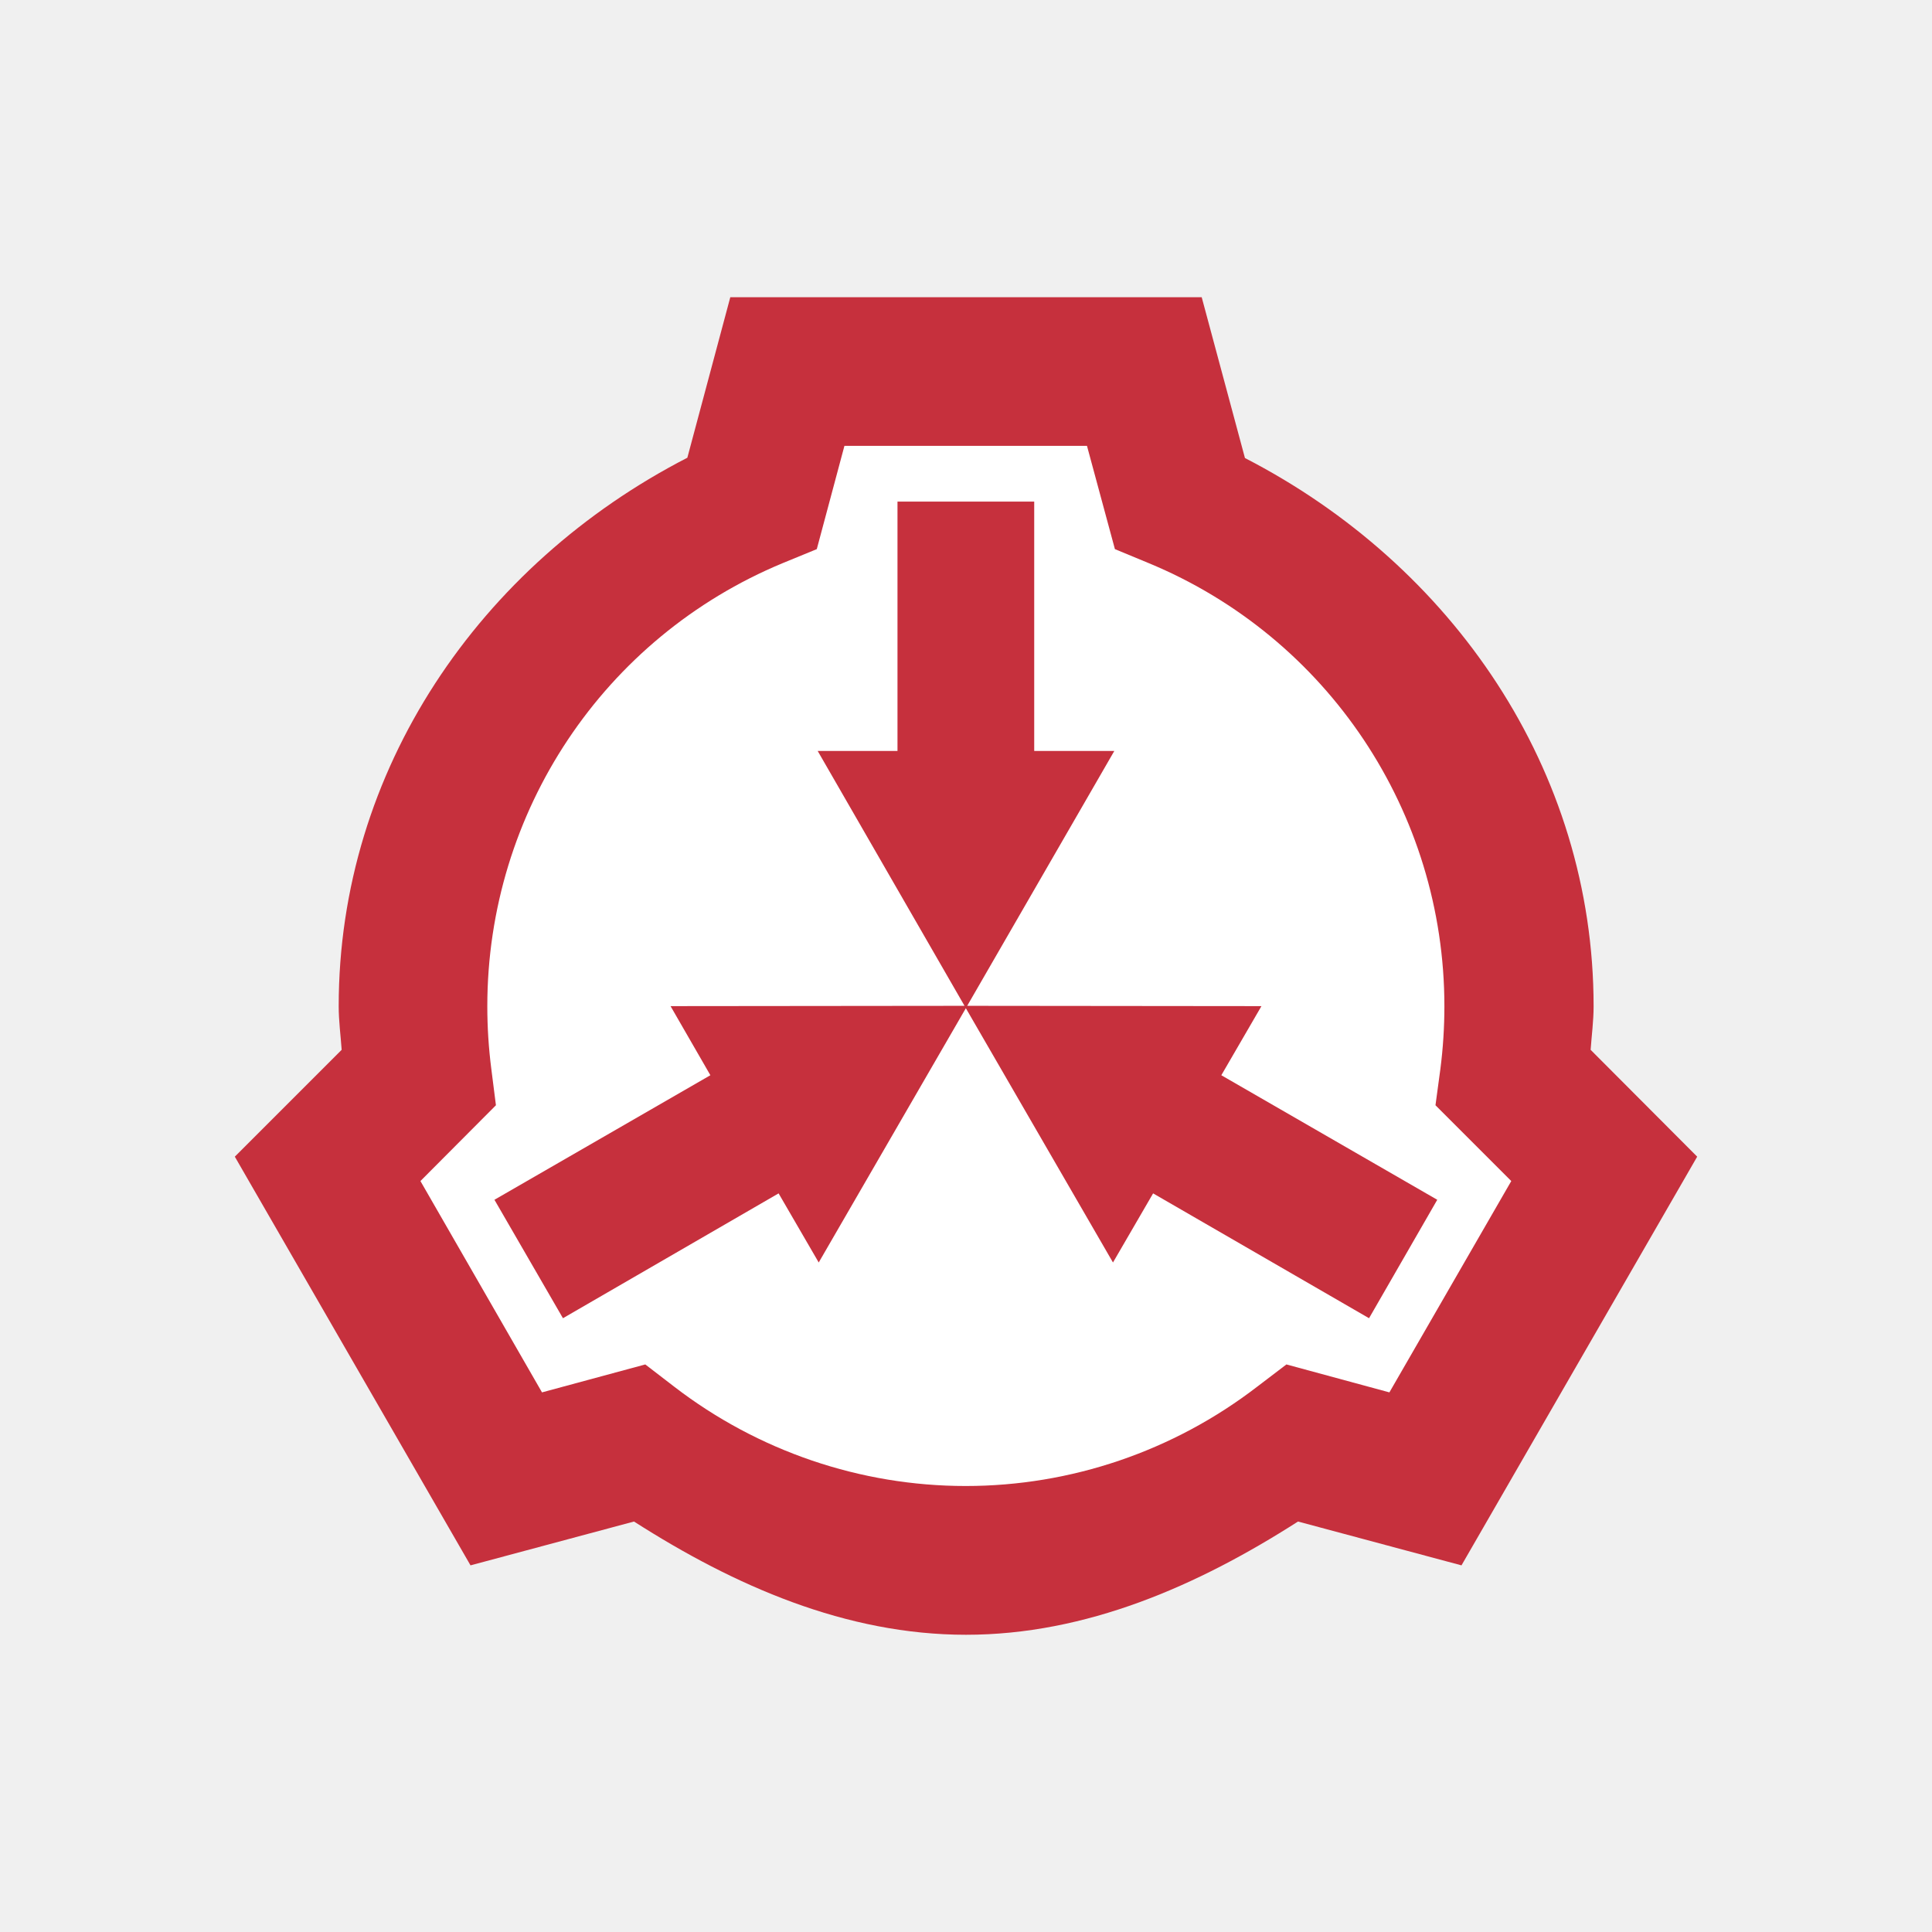
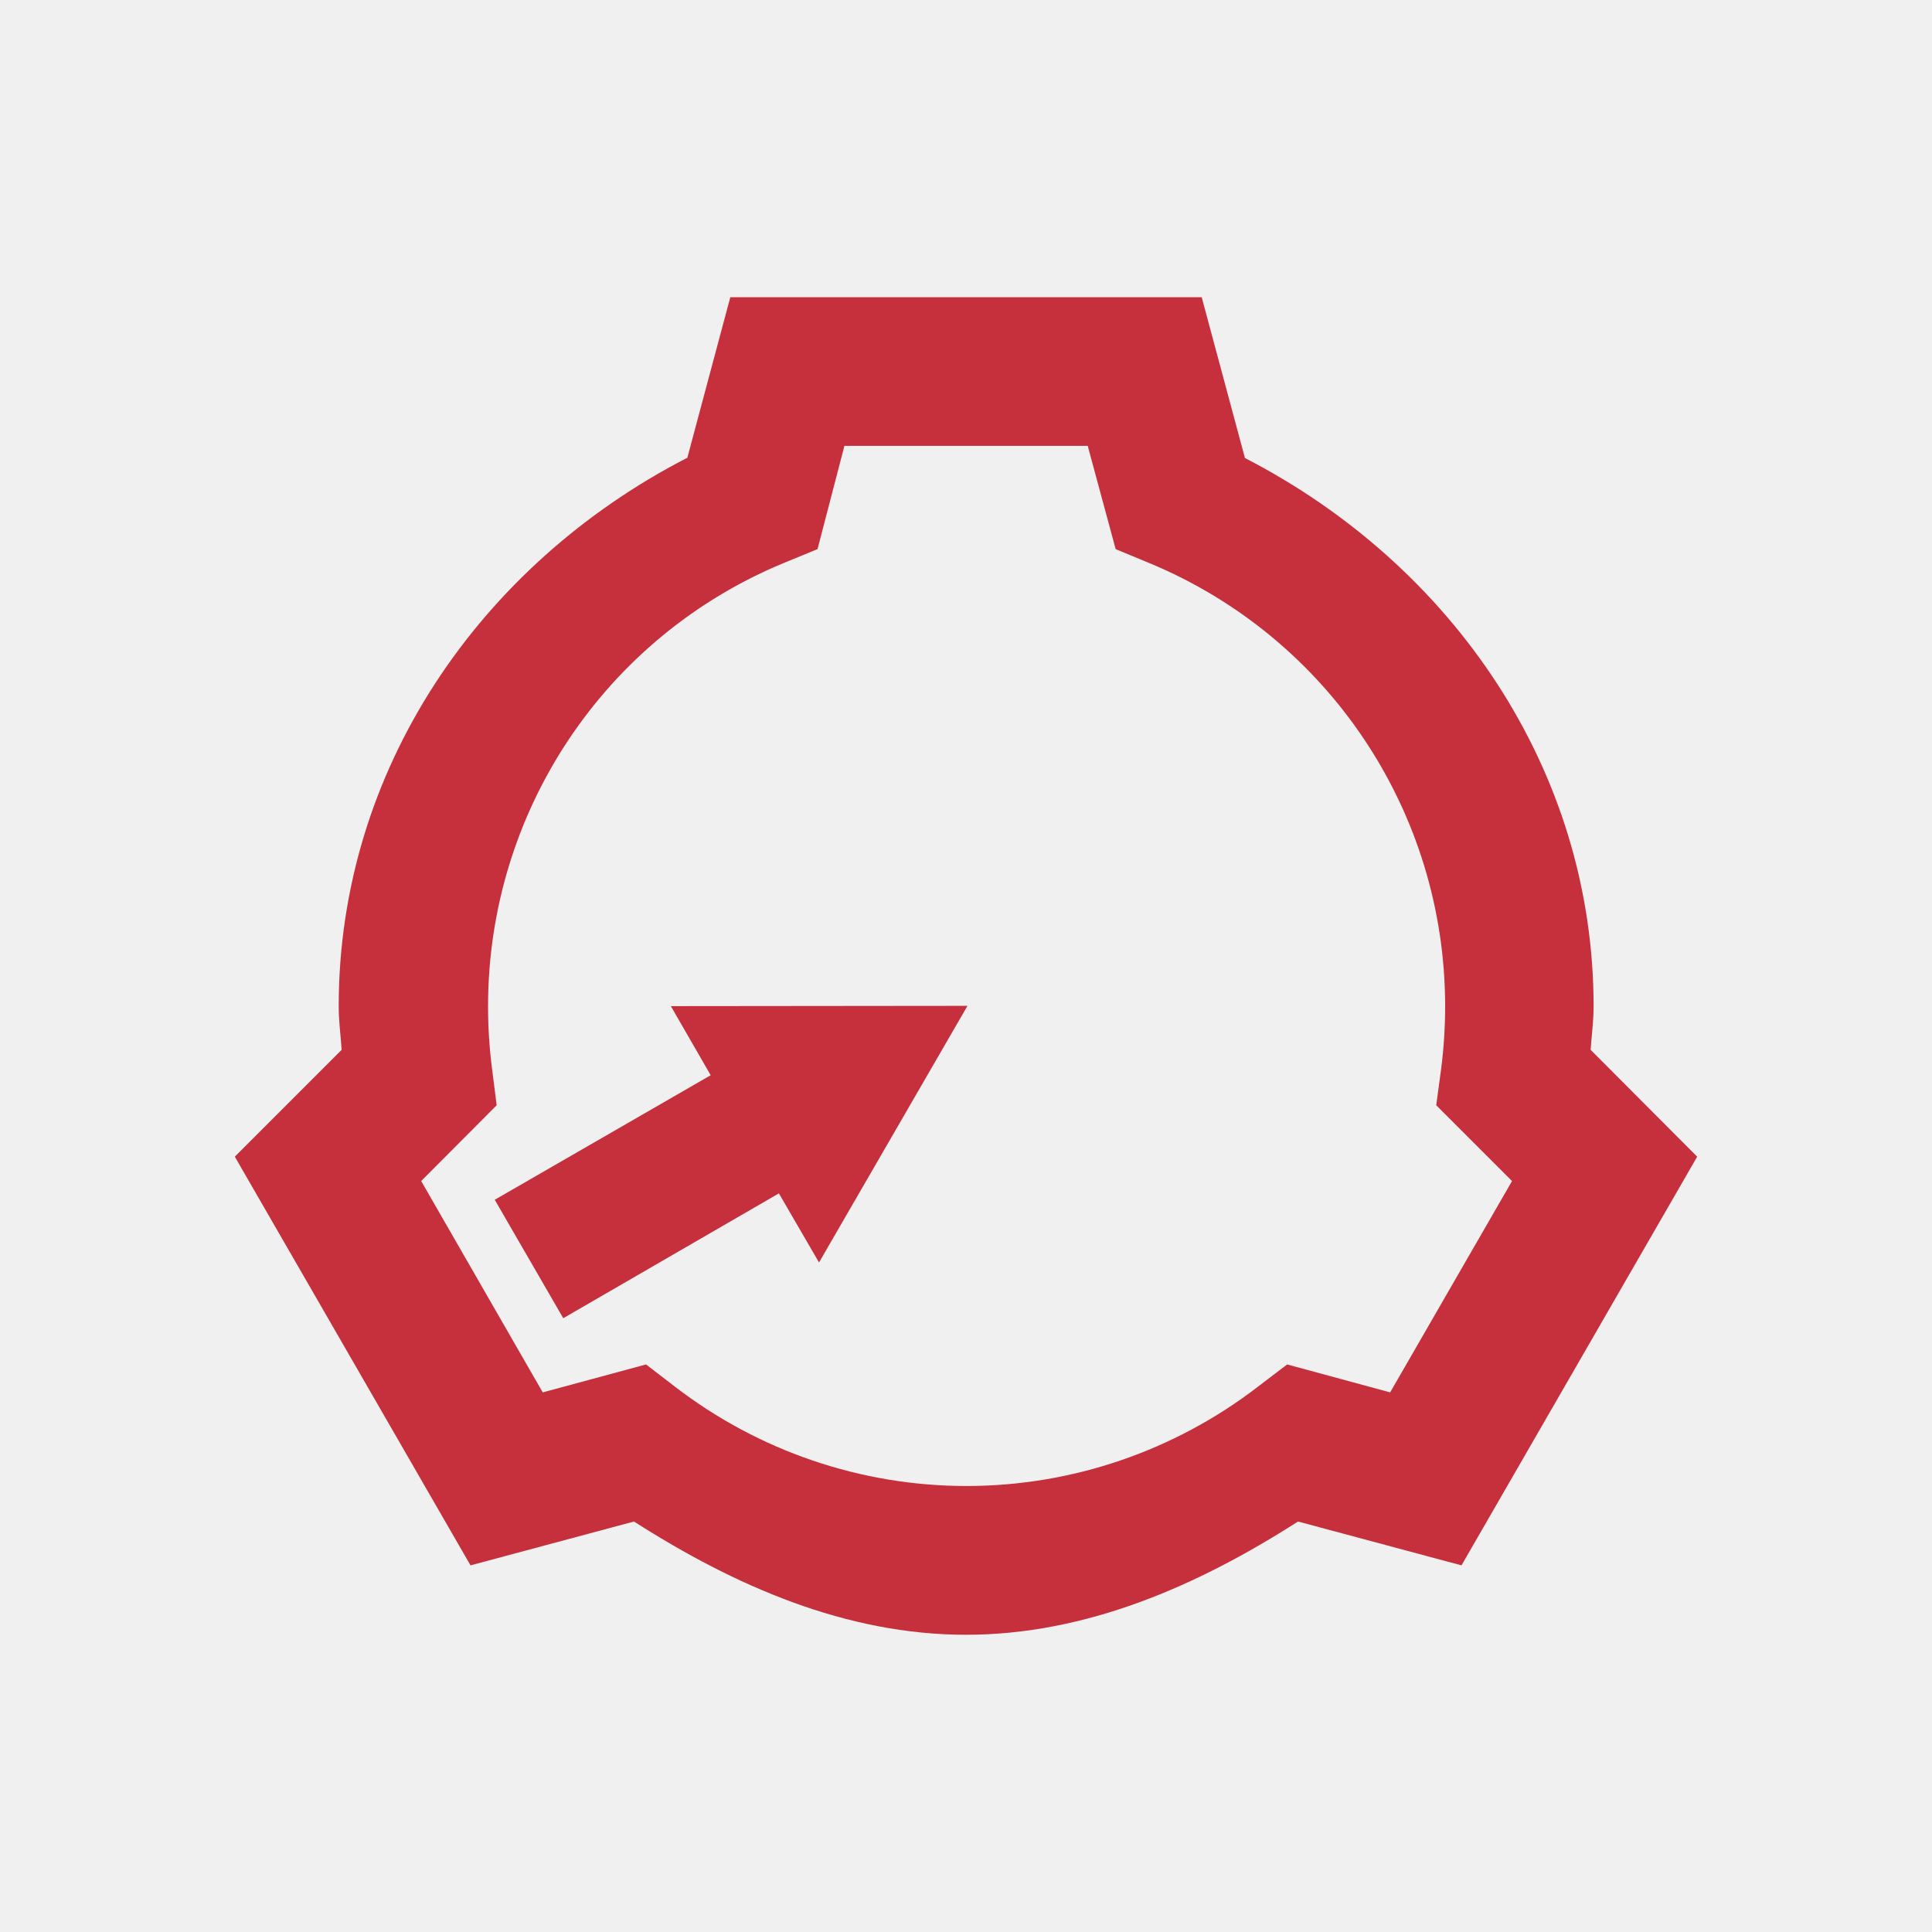
<svg xmlns="http://www.w3.org/2000/svg" version="1.1" viewBox="0 0 13 13">
-   <path d="m4.914 2-0.289 1.08c-1.397 0.719-2.346 2.1-2.346 3.691 0 0.098 0.013 0.195 0.02 0.293l-0.719 0.719 1.586 2.75 1.1-0.295c0.677 0.433 1.426 0.762 2.234 0.762s1.558-0.329 2.234-0.762l1.1 0.295 1.586-2.75-0.717-0.719c0.007-0.098 0.02-0.195 0.02-0.293 0-1.59-0.95-2.97-2.346-3.689l-0.291-1.082z" fill="#b01" fill-opacity=".8" />
-   <path d="m5.682 3-0.186 0.695-0.229 0.094c-1.205 0.5-1.988 1.675-1.988 2.982 0 0.141 0.009 0.282 0.027 0.422l0.031 0.244-0.508 0.51 0.818 1.422 0.695-0.188 0.195 0.15c0.563 0.433 1.252 0.668 1.961 0.668s1.398-0.235 1.961-0.668l0.197-0.15 0.693 0.188 0.82-1.422-0.51-0.51 0.033-0.244c0.018-0.14 0.027-0.281 0.027-0.422 0-1.307-0.785-2.483-1.99-2.982l-0.227-0.094-0.188-0.695h-1.637zm0.359 0.375h0.918v1.678h0.539l-0.99 1.715 1.98 0.002-0.27 0.465 1.453 0.838-0.459 0.797-1.453-0.84-0.27 0.465-0.99-1.711-0.99 1.711-0.27-0.465-1.451 0.84-0.461-0.797 1.453-0.838-0.268-0.465 1.978-0.002-0.988-1.715h0.537v-1.678z" fill="#fff" />
+   <path d="m6.51 6.768-1.996 0.002 0.268 0.465-1.453 0.838 0.461 0.797 1.451-0.84 0.27 0.465z" fill="#b01" fill-opacity=".8" />
+   <path d="m4.914 2-0.289 1.08c-1.397 0.719-2.346 2.1-2.346 3.691 0 0.098 0.013 0.195 0.02 0.293l-0.719 0.719 1.586 2.75 1.1-0.295c0.677 0.433 1.426 0.762 2.234 0.762 0.808 0 1.558-0.329 2.234-0.762l1.1 0.295 1.586-2.75-0.717-0.719c0.007-0.098 0.02-0.195 0.02-0.293 0-1.59-0.95-2.97-2.346-3.689l-0.291-1.082zm0.768 1h1.637l0.188 0.695 0.227 0.094c1.205 0.5 1.99 1.675 1.99 2.982 0 0.141-9e-3 0.282-0.027 0.422l-0.033 0.244 0.51 0.51-0.82 1.422-0.693-0.188-0.197 0.15c-0.563 0.433-1.252 0.668-1.961 0.668-0.709 0-1.398-0.235-1.961-0.668l-0.195-0.15-0.695 0.188-0.818-1.422 0.508-0.51-0.031-0.244c-0.018-0.14-0.027-0.281-0.027-0.422 7.9e-6 -1.307 0.783-2.483 1.988-2.982l0.229-0.094z" fill="#b01" fill-opacity=".8" />
</svg>
